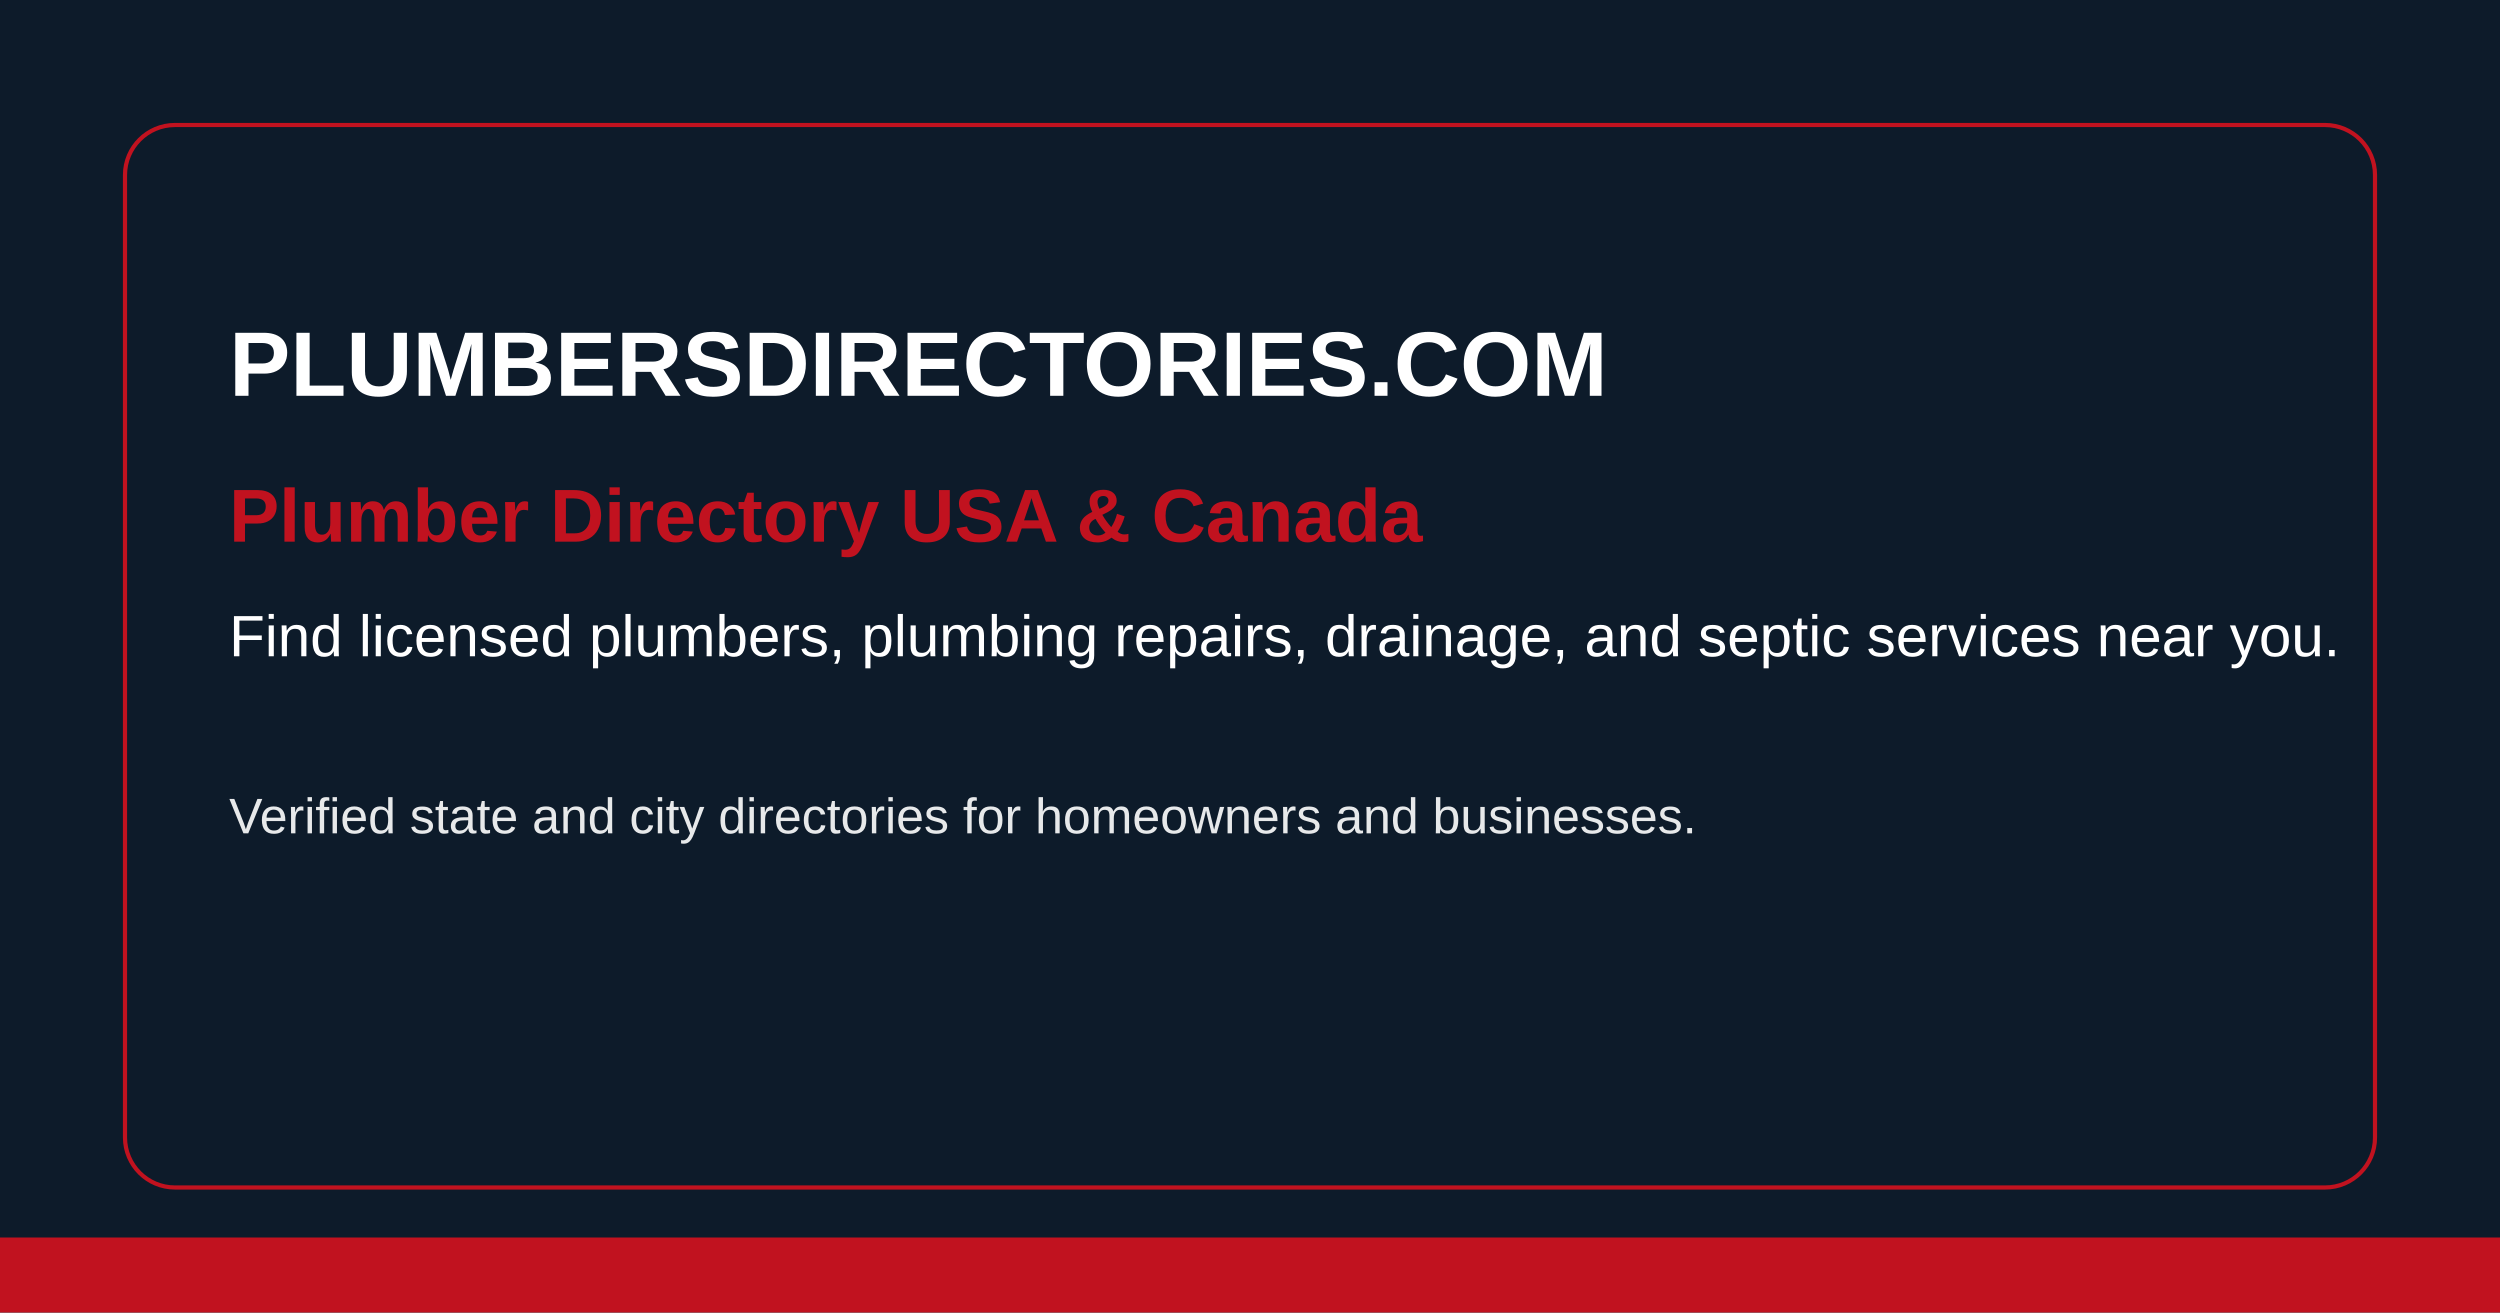
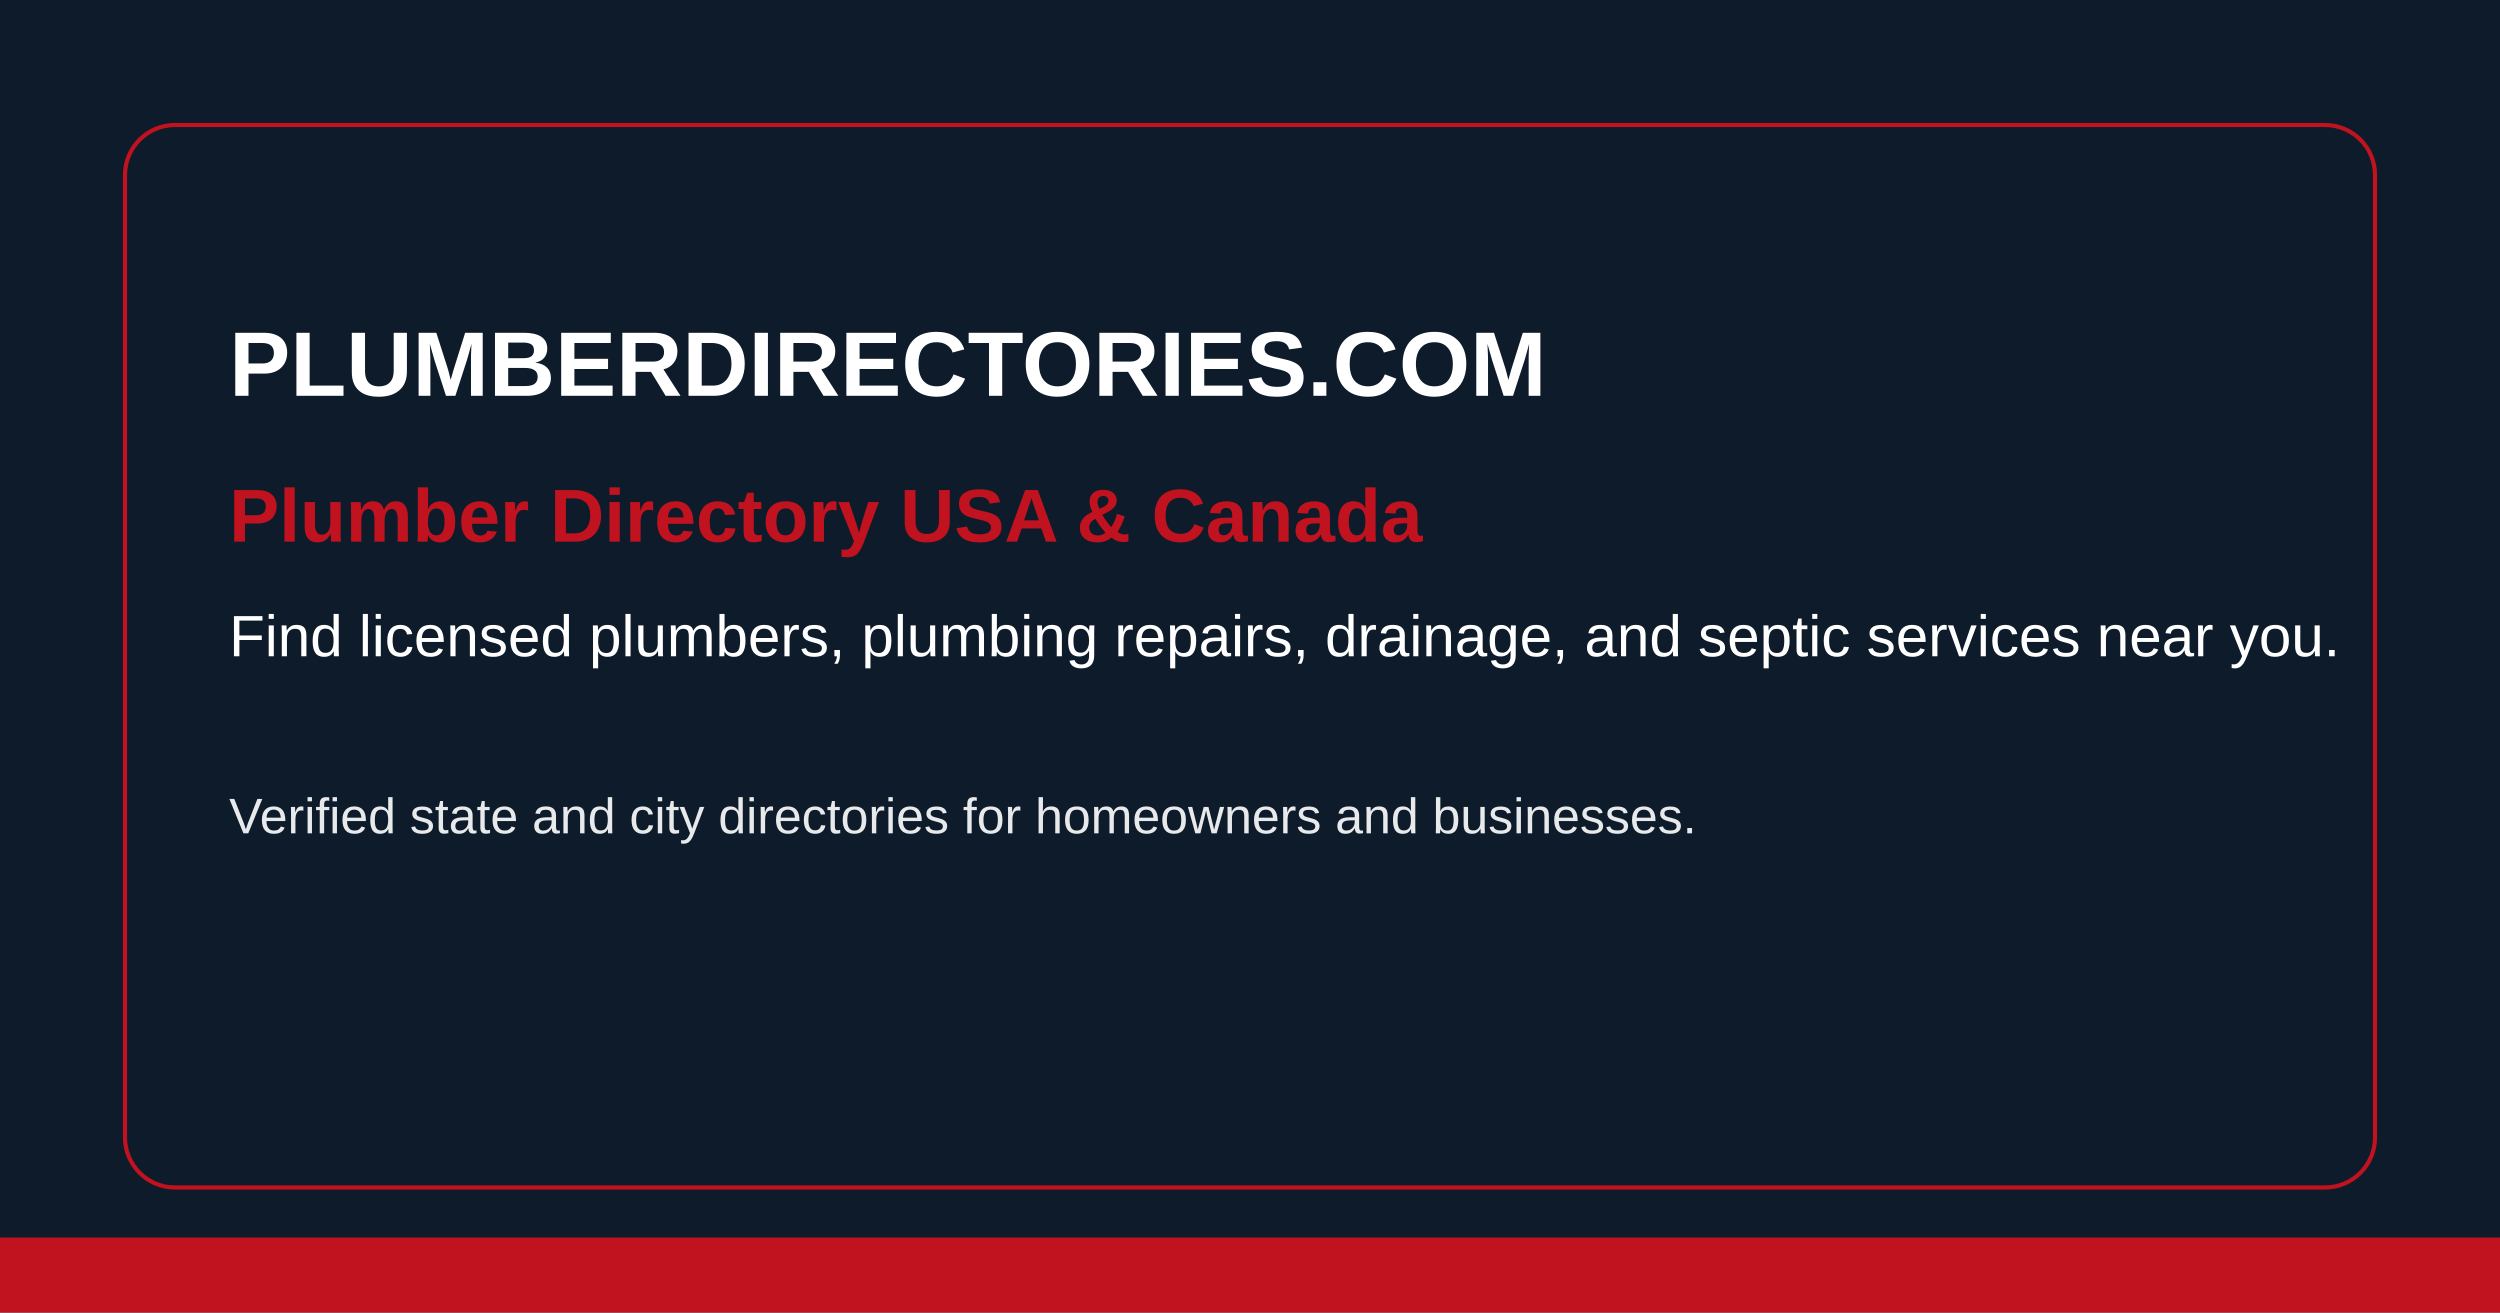
<svg xmlns="http://www.w3.org/2000/svg" width="1200" height="630" viewBox="0 0 1200 630" fill="none">
  <rect width="1200" height="630" fill="#0D1B2A" />
  <rect x="0" y="594" width="1200" height="36" fill="#C1121F" />
  <rect x="60" y="60" width="1080" height="510" rx="24" fill="#0D1B2A" stroke="#C1121F" stroke-width="2" />
  <text x="110" y="190" fill="#FFFFFF" font-family="Arial, Helvetica, sans-serif" font-size="44" font-weight="700">
-     PLUMBERSDIRECTORIES.COM
+     PLUMBERDIRECTORIES.COM
  </text>
  <text x="110" y="260" fill="#C1121F" font-family="Arial, Helvetica, sans-serif" font-size="36" font-weight="700">
    Plumber Directory USA &amp; Canada
  </text>
  <text x="110" y="315" fill="#FFFFFF" font-family="Arial, Helvetica, sans-serif" font-size="28" font-weight="500">
    Find licensed plumbers, plumbing repairs, drainage, and septic services near you.
  </text>
  <text x="110" y="400" fill="#FFFFFF" font-family="Arial, Helvetica, sans-serif" font-size="24" font-weight="500" opacity="0.9">
    Verified state and city directories for homeowners and businesses.
  </text>
</svg>
